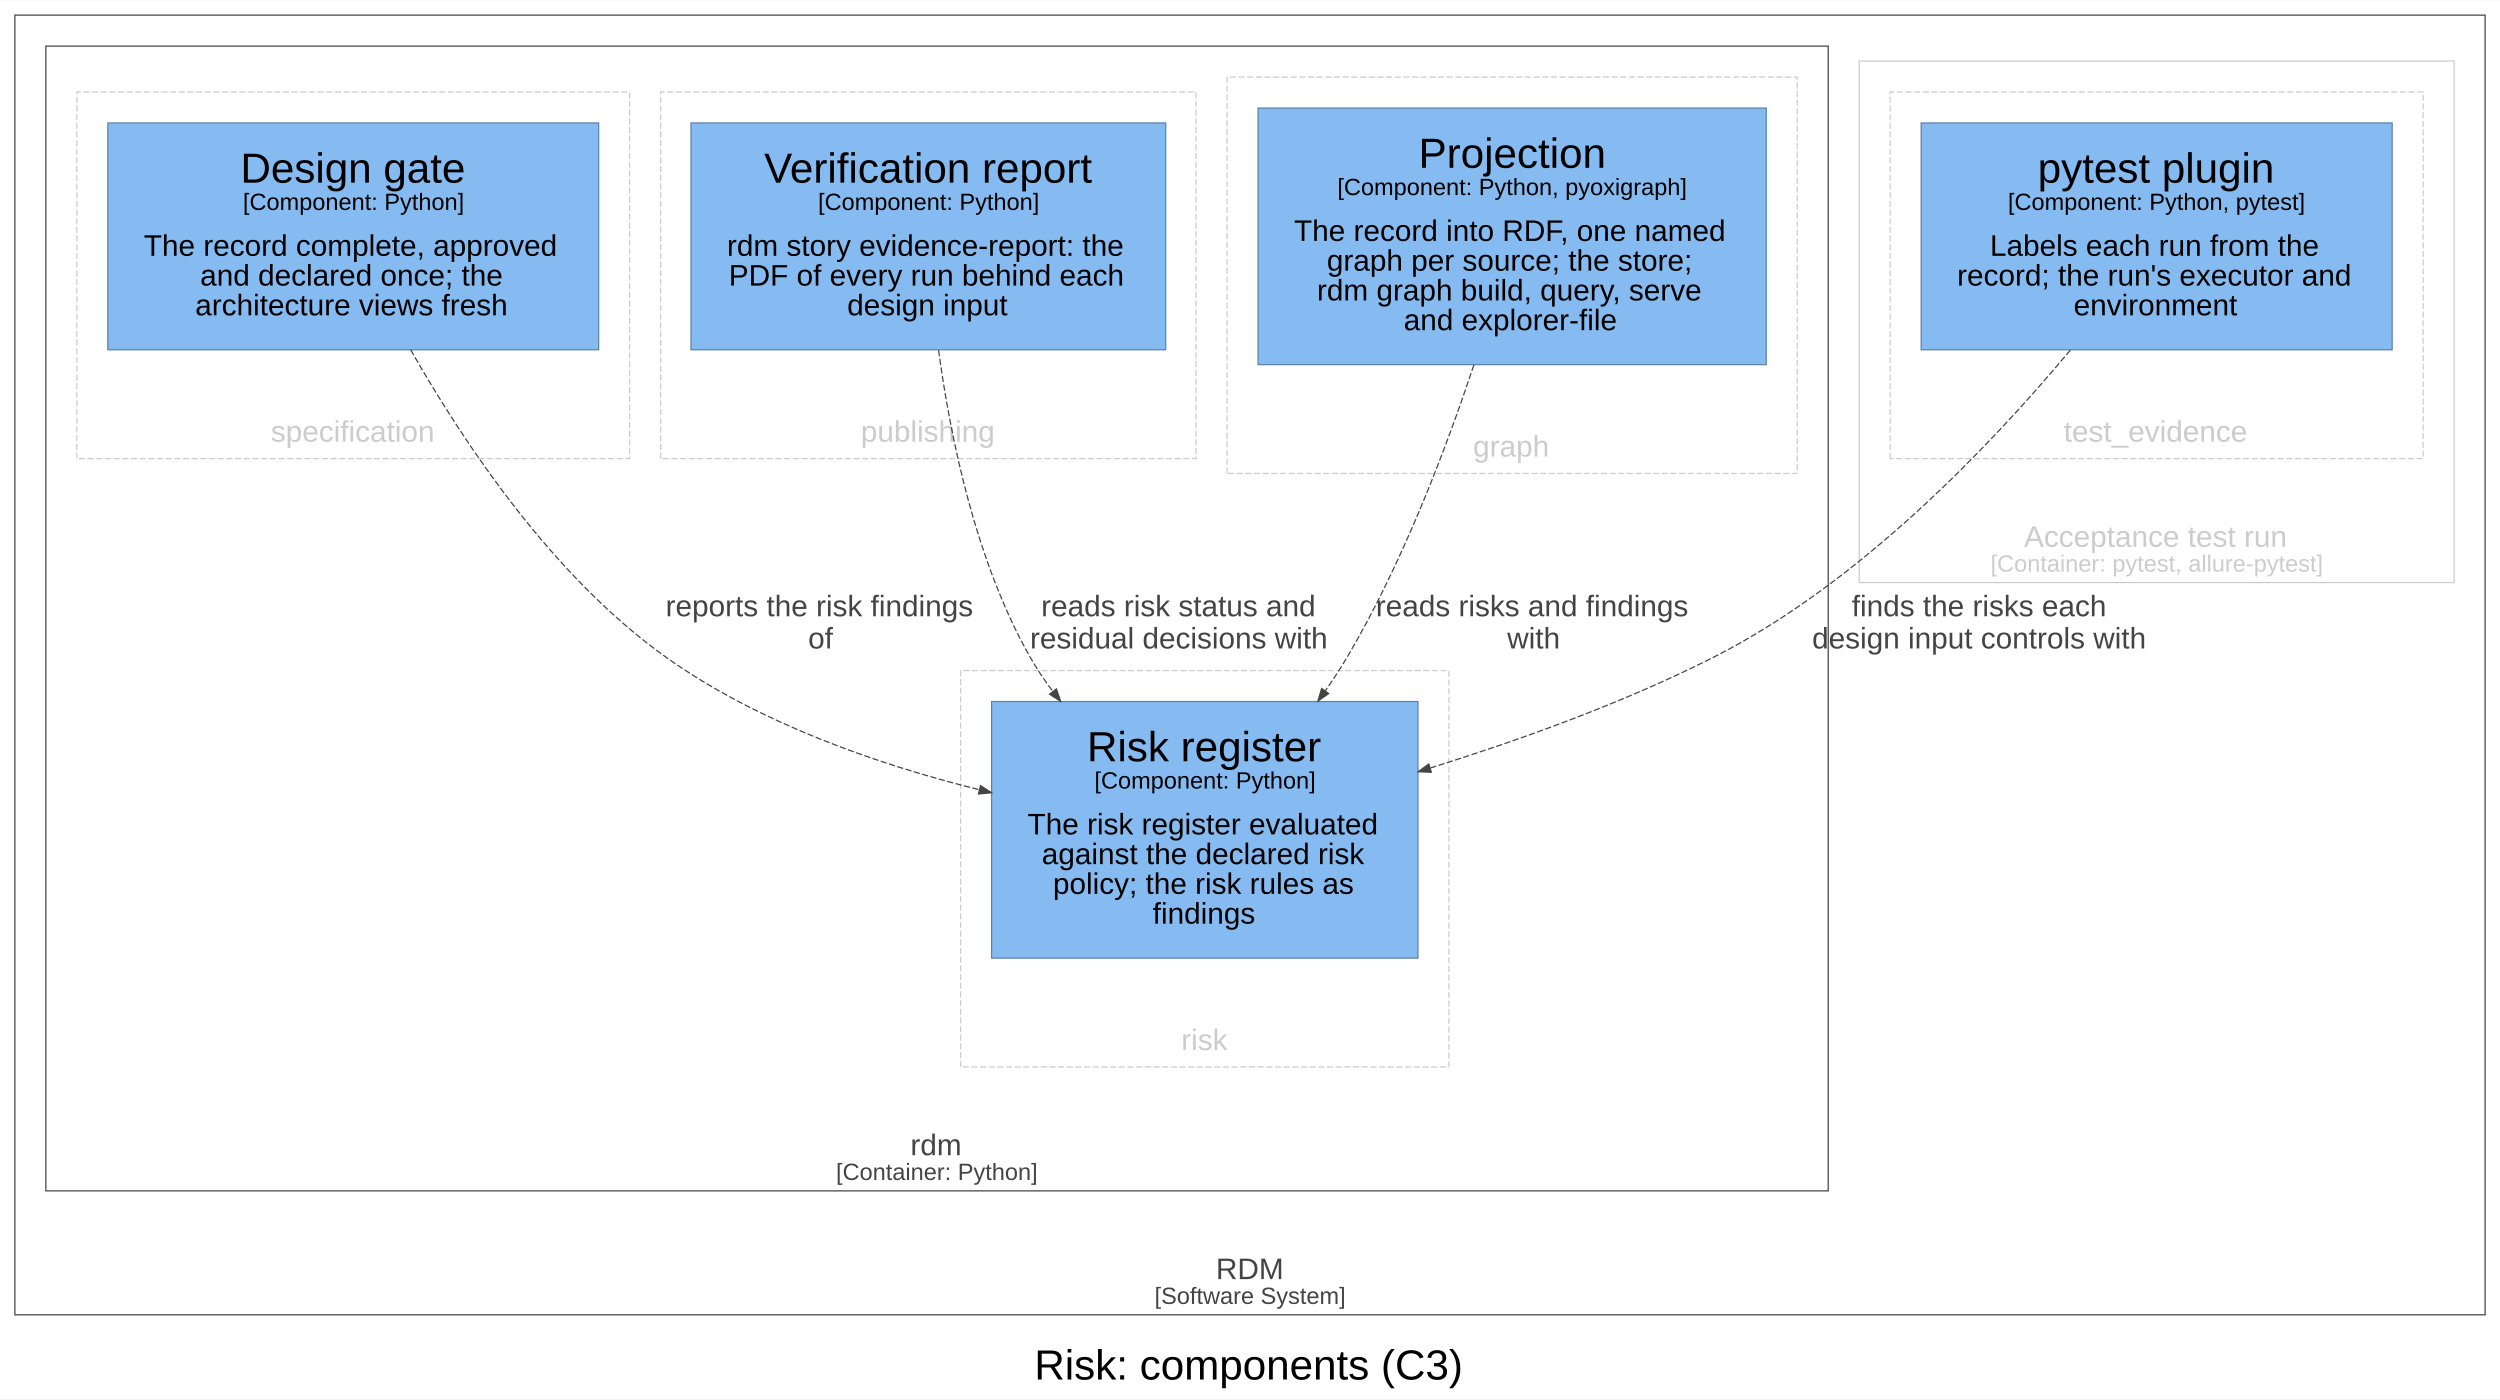
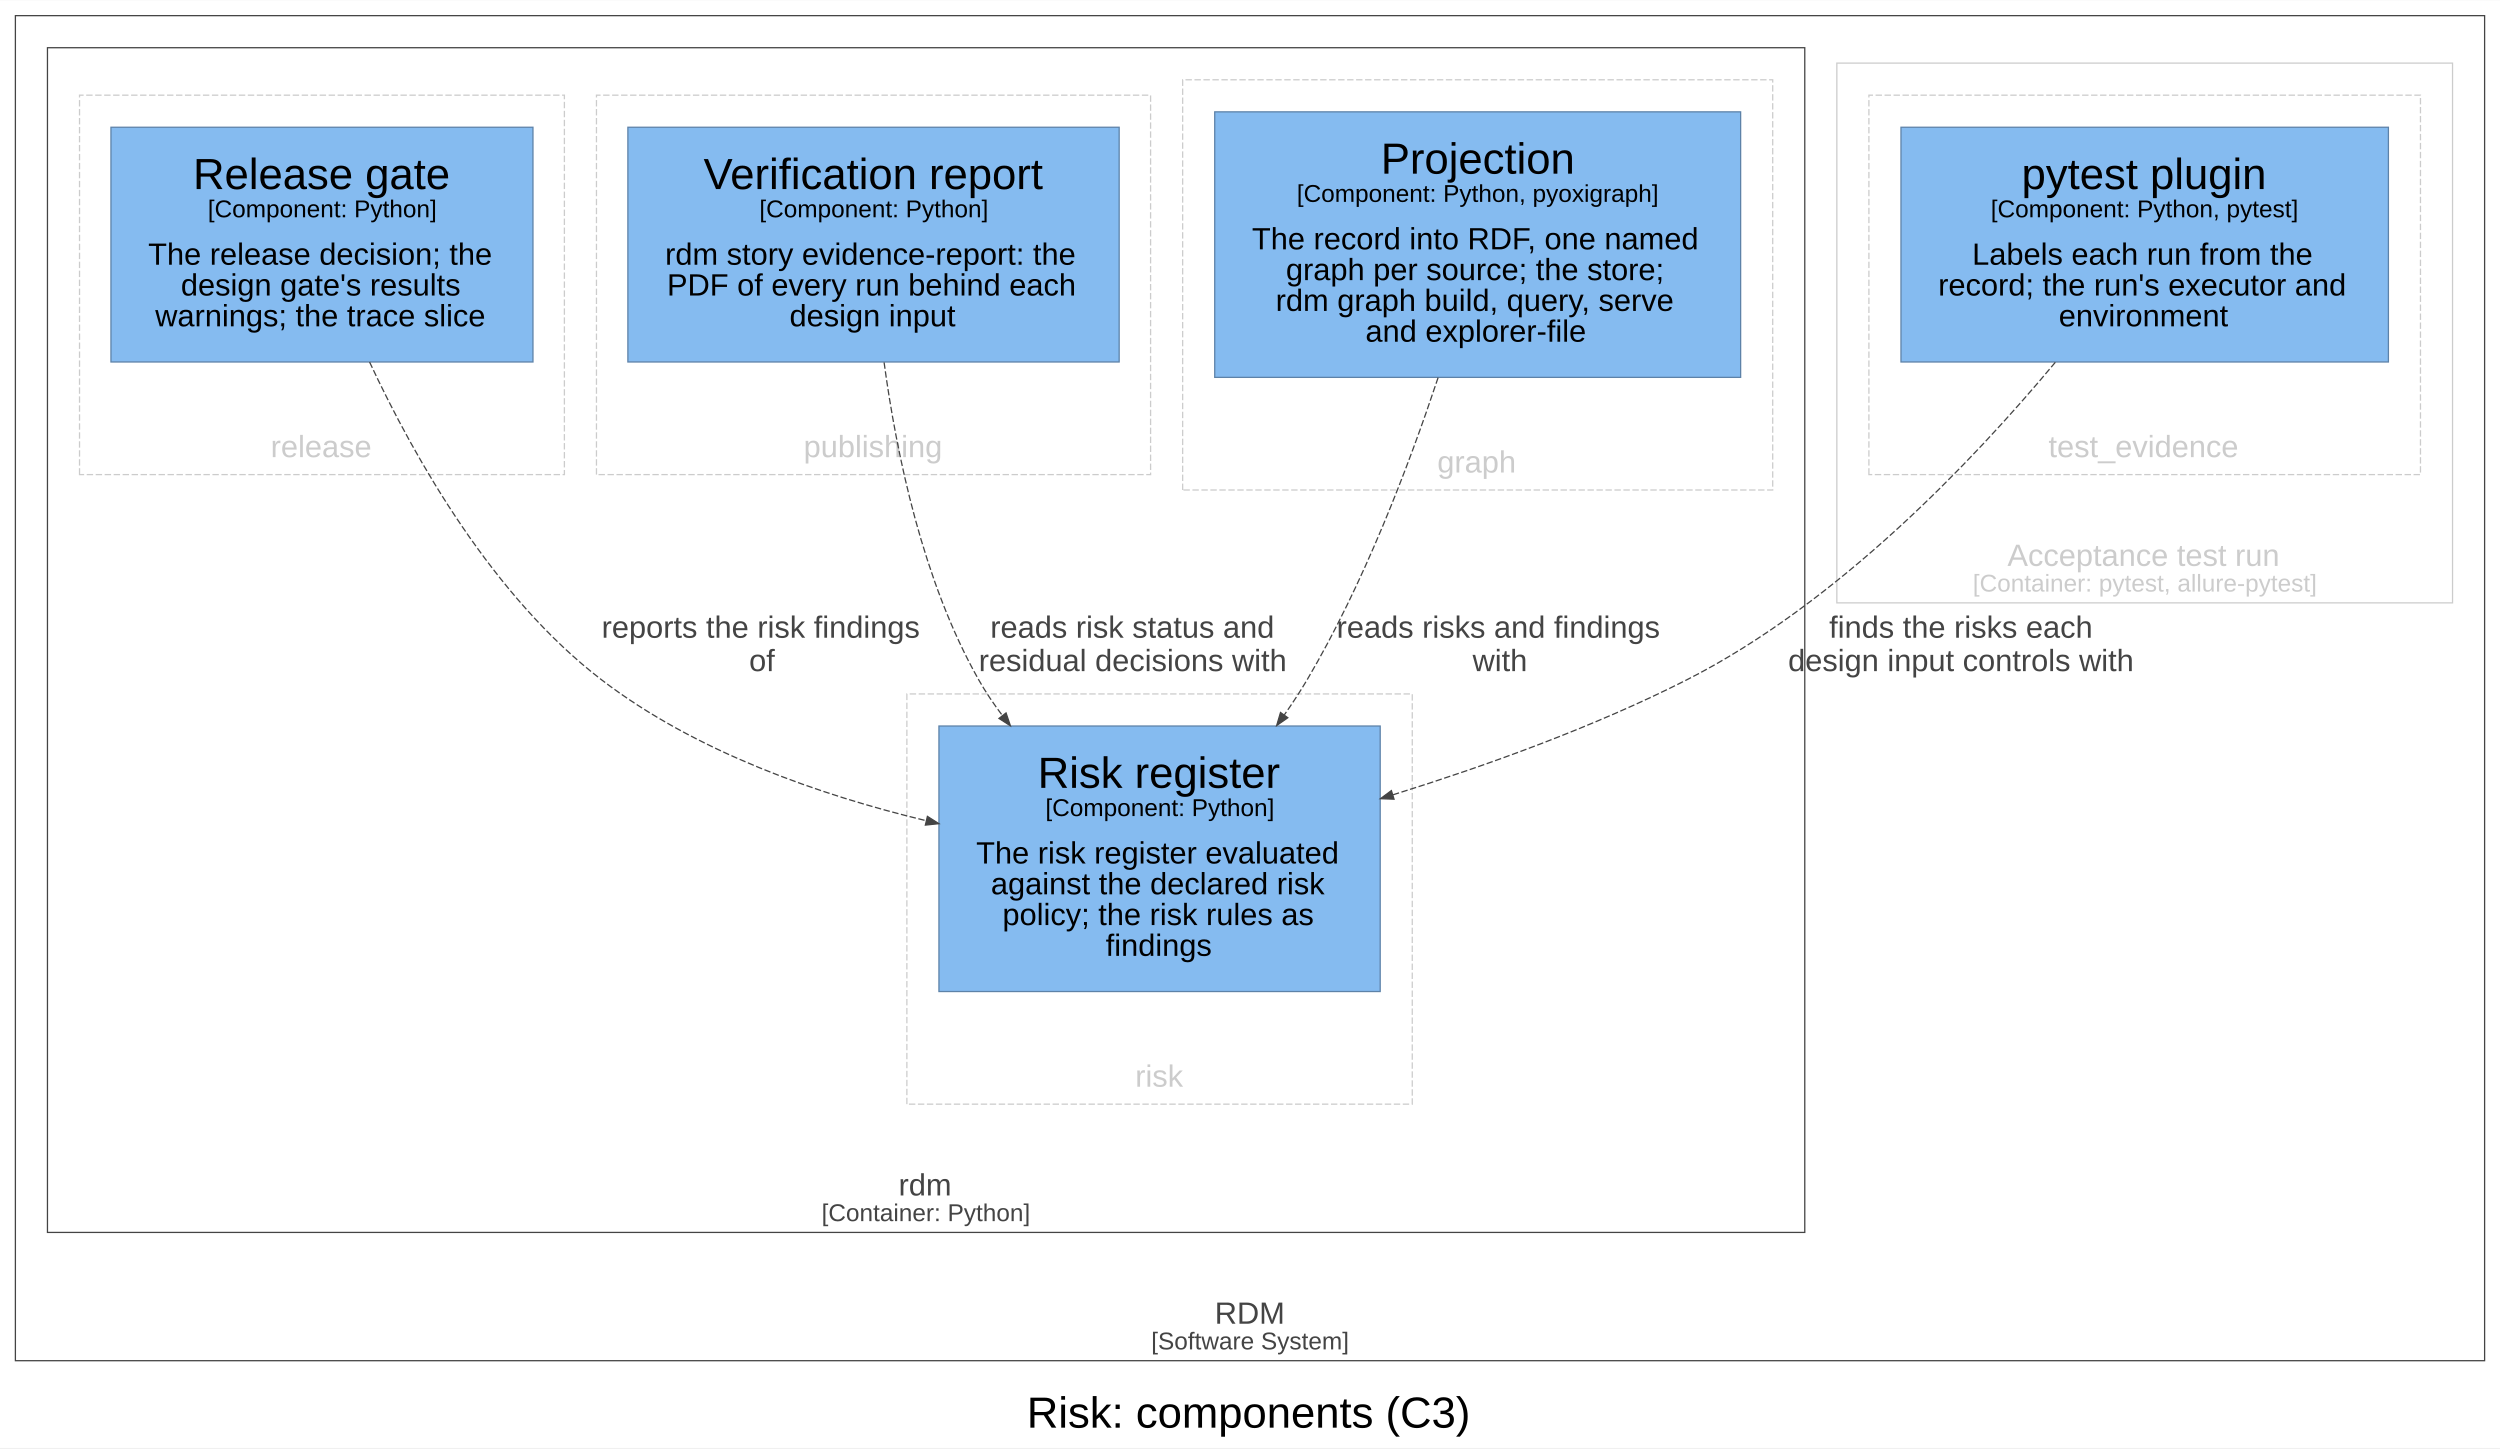
- <svg xmlns="http://www.w3.org/2000/svg" width="2017pt" height="1129pt" viewBox="0.00 0.00 2017.00 1128.60">
+ <svg xmlns="http://www.w3.org/2000/svg" width="1949pt" height="1129pt" viewBox="0.00 0.00 1949.00 1128.60">
  <g id="graph0" class="graph" transform="scale(1 1) rotate(0) translate(4 1124.6)">
-     <polygon fill="white" stroke="transparent" points="-4,4 -4,-1124.6 2013,-1124.6 2013,4 -4,4" />
-     <text text-anchor="start" x="830.5" y="-11.8" font-family="Arial" font-size="34.00">Risk: components (C3)</text>
+     <polygon fill="white" stroke="transparent" points="-4,4 -4,-1124.6 1945,-1124.6 1945,4 -4,4" />
+     <text text-anchor="start" x="796.5" y="-11.8" font-family="Arial" font-size="34.00">Risk: components (C3)</text>
    <g id="clust1" class="cluster">
-       <polygon fill="none" stroke="#444444" points="8,-64 8,-1112.6 2001,-1112.6 2001,-64 8,-64" />
-       <text text-anchor="start" x="977" y="-92.8" font-family="Arial" font-size="24.00" fill="#444444">RDM</text>
-       <text text-anchor="start" x="927.5" y="-72.8" font-family="Arial" font-size="19.00" fill="#444444">[Software System]</text>
+       <polygon fill="none" stroke="#444444" points="8,-64 8,-1112.6 1933,-1112.6 1933,-64 8,-64" />
+       <text text-anchor="start" x="943" y="-92.8" font-family="Arial" font-size="24.00" fill="#444444">RDM</text>
+       <text text-anchor="start" x="893.5" y="-72.8" font-family="Arial" font-size="19.00" fill="#444444">[Software System]</text>
    </g>
    <g id="clust2" class="cluster">
-       <polygon fill="none" stroke="#cccccc" points="1496,-654.8 1496,-1075.6 1976,-1075.6 1976,-654.8 1496,-654.8" />
-       <text text-anchor="start" x="1629" y="-683.6" font-family="Arial" font-size="24.00" fill="#cccccc">Acceptance test run</text>
-       <text text-anchor="start" x="1602" y="-663.6" font-family="Arial" font-size="19.00" fill="#cccccc">[Container: pytest, allure-pytest]</text>
+       <polygon fill="none" stroke="#cccccc" points="1428,-654.8 1428,-1075.6 1908,-1075.6 1908,-654.8 1428,-654.8" />
+       <text text-anchor="start" x="1561" y="-683.6" font-family="Arial" font-size="24.00" fill="#cccccc">Acceptance test run</text>
+       <text text-anchor="start" x="1534" y="-663.6" font-family="Arial" font-size="19.00" fill="#cccccc">[Container: pytest, allure-pytest]</text>
    </g>
    <g id="clust3" class="cluster">
-       <polygon fill="none" stroke="#cccccc" stroke-dasharray="5,2" points="1521,-754.8 1521,-1050.6 1951,-1050.6 1951,-754.8 1521,-754.8" />
-       <text text-anchor="start" x="1661" y="-768.4" font-family="Arial" font-size="24.00" fill="#cccccc">test_evidence</text>
+       <polygon fill="none" stroke="#cccccc" stroke-dasharray="5,2" points="1453,-754.8 1453,-1050.6 1883,-1050.6 1883,-754.8 1453,-754.8" />
+       <text text-anchor="start" x="1593" y="-768.4" font-family="Arial" font-size="24.00" fill="#cccccc">test_evidence</text>
    </g>
    <g id="clust4" class="cluster">
-       <polygon fill="none" stroke="#444444" points="33,-164 33,-1087.6 1471,-1087.6 1471,-164 33,-164" />
-       <text text-anchor="start" x="730.5" y="-192.8" font-family="Arial" font-size="24.00" fill="#444444">rdm</text>
-       <text text-anchor="start" x="670.5" y="-172.8" font-family="Arial" font-size="19.00" fill="#444444">[Container: Python]</text>
+       <polygon fill="none" stroke="#444444" points="33,-164 33,-1087.6 1403,-1087.6 1403,-164 33,-164" />
+       <text text-anchor="start" x="696.5" y="-192.8" font-family="Arial" font-size="24.00" fill="#444444">rdm</text>
+       <text text-anchor="start" x="636.5" y="-172.8" font-family="Arial" font-size="19.00" fill="#444444">[Container: Python]</text>
    </g>
    <g id="clust5" class="cluster">
-       <polygon fill="none" stroke="#cccccc" stroke-dasharray="5,2" points="986,-742.8 986,-1062.6 1446,-1062.6 1446,-742.8 986,-742.8" />
-       <text text-anchor="start" x="1184.5" y="-756.4" font-family="Arial" font-size="24.00" fill="#cccccc">graph</text>
+       <polygon fill="none" stroke="#cccccc" stroke-dasharray="5,2" points="918,-742.8 918,-1062.6 1378,-1062.6 1378,-742.8 918,-742.8" />
+       <text text-anchor="start" x="1116.5" y="-756.4" font-family="Arial" font-size="24.00" fill="#cccccc">graph</text>
    </g>
    <g id="clust6" class="cluster">
-       <polygon fill="none" stroke="#cccccc" stroke-dasharray="5,2" points="529,-754.8 529,-1050.6 961,-1050.6 961,-754.8 529,-754.8" />
-       <text text-anchor="start" x="690.5" y="-768.4" font-family="Arial" font-size="24.00" fill="#cccccc">publishing</text>
+       <polygon fill="none" stroke="#cccccc" stroke-dasharray="5,2" points="461,-754.8 461,-1050.6 893,-1050.6 893,-754.8 461,-754.8" />
+       <text text-anchor="start" x="622.5" y="-768.4" font-family="Arial" font-size="24.00" fill="#cccccc">publishing</text>
    </g>
    <g id="clust7" class="cluster">
-       <polygon fill="none" stroke="#cccccc" stroke-dasharray="5,2" points="771,-264 771,-583.8 1165,-583.8 1165,-264 771,-264" />
-       <text text-anchor="start" x="949" y="-277.6" font-family="Arial" font-size="24.00" fill="#cccccc">risk</text>
+       <polygon fill="none" stroke="#cccccc" stroke-dasharray="5,2" points="58,-754.8 58,-1050.6 436,-1050.6 436,-754.8 58,-754.8" />
+       <text text-anchor="start" x="207" y="-768.4" font-family="Arial" font-size="24.00" fill="#cccccc">release</text>
    </g>
    <g id="clust8" class="cluster">
-       <polygon fill="none" stroke="#cccccc" stroke-dasharray="5,2" points="58,-754.8 58,-1050.6 504,-1050.6 504,-754.8 58,-754.8" />
-       <text text-anchor="start" x="214.5" y="-768.4" font-family="Arial" font-size="24.00" fill="#cccccc">specification</text>
+       <polygon fill="none" stroke="#cccccc" stroke-dasharray="5,2" points="703,-264 703,-583.8 1097,-583.8 1097,-264 703,-264" />
+       <text text-anchor="start" x="881" y="-277.6" font-family="Arial" font-size="24.00" fill="#cccccc">risk</text>
    </g>
    <g id="46" class="node">
-       <polygon fill="#85bbf0" stroke="#5d82a8" points="1926,-1025.6 1546,-1025.6 1546,-842.6 1926,-842.6 1926,-1025.6" />
-       <text text-anchor="start" x="1640" y="-977.4" font-family="Arial" font-size="34.00" fill="#000000">pytest plugin</text>
-       <text text-anchor="start" x="1616" y="-955.4" font-family="Arial" font-size="19.00" fill="#000000">[Component: Python, pytest]</text>
-       <text text-anchor="start" x="1601.5" y="-918.4" font-family="Arial" font-size="24.00" fill="#000000">Labels each run from the</text>
-       <text text-anchor="start" x="1575" y="-894.4" font-family="Arial" font-size="24.00" fill="#000000">record; the run's executor and</text>
-       <text text-anchor="start" x="1669" y="-870.4" font-family="Arial" font-size="24.00" fill="#000000">environment</text>
+       <polygon fill="#85bbf0" stroke="#5d82a8" points="1858,-1025.6 1478,-1025.6 1478,-842.6 1858,-842.6 1858,-1025.6" />
+       <text text-anchor="start" x="1572" y="-977.4" font-family="Arial" font-size="34.00" fill="#000000">pytest plugin</text>
+       <text text-anchor="start" x="1548" y="-955.4" font-family="Arial" font-size="19.00" fill="#000000">[Component: Python, pytest]</text>
+       <text text-anchor="start" x="1533.5" y="-918.4" font-family="Arial" font-size="24.00" fill="#000000">Labels each run from the</text>
+       <text text-anchor="start" x="1507" y="-894.4" font-family="Arial" font-size="24.00" fill="#000000">record; the run's executor and</text>
+       <text text-anchor="start" x="1601" y="-870.4" font-family="Arial" font-size="24.00" fill="#000000">environment</text>
    </g>
    <g id="26" class="node">
-       <polygon fill="#85bbf0" stroke="#5d82a8" points="1140,-558.8 796,-558.8 796,-351.8 1140,-351.8 1140,-558.8" />
-       <text text-anchor="start" x="873" y="-510.6" font-family="Arial" font-size="34.00" fill="#000000">Risk register</text>
-       <text text-anchor="start" x="879" y="-488.6" font-family="Arial" font-size="19.00" fill="#000000">[Component: Python]</text>
-       <text text-anchor="start" x="825" y="-451.6" font-family="Arial" font-size="24.00" fill="#000000">The risk register evaluated</text>
-       <text text-anchor="start" x="836.5" y="-427.6" font-family="Arial" font-size="24.00" fill="#000000">against the declared risk</text>
-       <text text-anchor="start" x="845.5" y="-403.6" font-family="Arial" font-size="24.00" fill="#000000">policy; the risk rules as</text>
-       <text text-anchor="start" x="926" y="-379.6" font-family="Arial" font-size="24.00" fill="#000000">findings</text>
+       <polygon fill="#85bbf0" stroke="#5d82a8" points="1072,-558.8 728,-558.8 728,-351.8 1072,-351.8 1072,-558.8" />
+       <text text-anchor="start" x="805" y="-510.6" font-family="Arial" font-size="34.00" fill="#000000">Risk register</text>
+       <text text-anchor="start" x="811" y="-488.6" font-family="Arial" font-size="19.00" fill="#000000">[Component: Python]</text>
+       <text text-anchor="start" x="757" y="-451.6" font-family="Arial" font-size="24.00" fill="#000000">The risk register evaluated</text>
+       <text text-anchor="start" x="768.5" y="-427.6" font-family="Arial" font-size="24.00" fill="#000000">against the declared risk</text>
+       <text text-anchor="start" x="777.5" y="-403.6" font-family="Arial" font-size="24.00" fill="#000000">policy; the risk rules as</text>
+       <text text-anchor="start" x="858" y="-379.6" font-family="Arial" font-size="24.00" fill="#000000">findings</text>
    </g>
-     <g id="122" class="edge">
-       <path fill="none" stroke="#444444" stroke-dasharray="5,2" d="M1666.34,-842.37C1600.94,-763.95 1495.87,-654.14 1379,-594.8 1306.96,-558.22 1223.1,-527.97 1149.98,-505.17" />
-       <polygon fill="#444444" stroke="#444444" points="1150.79,-501.76 1140.2,-502.15 1148.72,-508.45 1150.79,-501.76" />
-       <text text-anchor="start" x="1490" y="-627.6" font-family="Arial" font-size="24.00" fill="#444444">finds the risks each</text>
-       <text text-anchor="start" x="1458" y="-601.6" font-family="Arial" font-size="24.00" fill="#444444">design input controls with</text>
+     <g id="100" class="edge">
+       <path fill="none" stroke="#444444" stroke-dasharray="5,2" d="M1598.34,-842.37C1532.94,-763.95 1427.87,-654.14 1311,-594.8 1238.96,-558.22 1155.1,-527.97 1081.98,-505.17" />
+       <polygon fill="#444444" stroke="#444444" points="1082.79,-501.76 1072.2,-502.15 1080.72,-508.45 1082.79,-501.76" />
+       <text text-anchor="start" x="1422" y="-627.6" font-family="Arial" font-size="24.00" fill="#444444">finds the risks each</text>
+       <text text-anchor="start" x="1390" y="-601.6" font-family="Arial" font-size="24.00" fill="#444444">design input controls with</text>
    </g>
    <g id="39" class="node">
-       <polygon fill="#85bbf0" stroke="#5d82a8" points="1421,-1037.6 1011,-1037.6 1011,-830.6 1421,-830.6 1421,-1037.6" />
-       <text text-anchor="start" x="1140.5" y="-989.4" font-family="Arial" font-size="34.00" fill="#000000">Projection</text>
-       <text text-anchor="start" x="1075" y="-967.4" font-family="Arial" font-size="19.00" fill="#000000">[Component: Python, pyoxigraph]</text>
-       <text text-anchor="start" x="1040" y="-930.4" font-family="Arial" font-size="24.00" fill="#000000">The record into RDF, one named</text>
-       <text text-anchor="start" x="1066.5" y="-906.4" font-family="Arial" font-size="24.00" fill="#000000">graph per source; the store;</text>
-       <text text-anchor="start" x="1058.5" y="-882.4" font-family="Arial" font-size="24.00" fill="#000000">rdm graph build, query, serve</text>
-       <text text-anchor="start" x="1128.5" y="-858.4" font-family="Arial" font-size="24.00" fill="#000000">and explorer-file</text>
+       <polygon fill="#85bbf0" stroke="#5d82a8" points="1353,-1037.6 943,-1037.6 943,-830.6 1353,-830.6 1353,-1037.6" />
+       <text text-anchor="start" x="1072.5" y="-989.4" font-family="Arial" font-size="34.00" fill="#000000">Projection</text>
+       <text text-anchor="start" x="1007" y="-967.4" font-family="Arial" font-size="19.00" fill="#000000">[Component: Python, pyoxigraph]</text>
+       <text text-anchor="start" x="972" y="-930.4" font-family="Arial" font-size="24.00" fill="#000000">The record into RDF, one named</text>
+       <text text-anchor="start" x="998.5" y="-906.4" font-family="Arial" font-size="24.00" fill="#000000">graph per source; the store;</text>
+       <text text-anchor="start" x="990.5" y="-882.4" font-family="Arial" font-size="24.00" fill="#000000">rdm graph build, query, serve</text>
+       <text text-anchor="start" x="1060.5" y="-858.4" font-family="Arial" font-size="24.00" fill="#000000">and explorer-file</text>
    </g>
-     <g id="85" class="edge">
-       <path fill="none" stroke="#444444" stroke-dasharray="5,2" d="M1185.14,-830.39C1162.11,-761.22 1127.07,-669.37 1083,-594.8 1077.58,-585.63 1071.57,-576.45 1065.22,-567.43" />
-       <polygon fill="#444444" stroke="#444444" points="1067.97,-565.26 1059.29,-559.18 1062.29,-569.35 1067.97,-565.26" />
-       <text text-anchor="start" x="1106" y="-627.6" font-family="Arial" font-size="24.00" fill="#444444">reads risks and findings</text>
-       <text text-anchor="start" x="1212" y="-601.6" font-family="Arial" font-size="24.00" fill="#444444">with</text>
+     <g id="80" class="edge">
+       <path fill="none" stroke="#444444" stroke-dasharray="5,2" d="M1117.14,-830.39C1094.11,-761.22 1059.07,-669.37 1015,-594.8 1009.58,-585.63 1003.57,-576.45 997.22,-567.43" />
+       <polygon fill="#444444" stroke="#444444" points="999.97,-565.26 991.29,-559.18 994.29,-569.35 999.97,-565.26" />
+       <text text-anchor="start" x="1038" y="-627.6" font-family="Arial" font-size="24.00" fill="#444444">reads risks and findings</text>
+       <text text-anchor="start" x="1144" y="-601.6" font-family="Arial" font-size="24.00" fill="#444444">with</text>
    </g>
    <g id="37" class="node">
-       <polygon fill="#85bbf0" stroke="#5d82a8" points="936.5,-1025.6 553.5,-1025.6 553.5,-842.6 936.5,-842.6 936.5,-1025.6" />
-       <text text-anchor="start" x="612.5" y="-977.4" font-family="Arial" font-size="34.00" fill="#000000">Verification report</text>
-       <text text-anchor="start" x="656" y="-955.4" font-family="Arial" font-size="19.00" fill="#000000">[Component: Python]</text>
-       <text text-anchor="start" x="582.5" y="-918.4" font-family="Arial" font-size="24.00" fill="#000000">rdm story evidence-report: the</text>
-       <text text-anchor="start" x="584" y="-894.4" font-family="Arial" font-size="24.00" fill="#000000">PDF of every run behind each</text>
-       <text text-anchor="start" x="679.5" y="-870.4" font-family="Arial" font-size="24.00" fill="#000000">design input</text>
+       <polygon fill="#85bbf0" stroke="#5d82a8" points="868.5,-1025.6 485.5,-1025.6 485.5,-842.6 868.5,-842.6 868.5,-1025.6" />
+       <text text-anchor="start" x="544.5" y="-977.4" font-family="Arial" font-size="34.00" fill="#000000">Verification report</text>
+       <text text-anchor="start" x="588" y="-955.4" font-family="Arial" font-size="19.00" fill="#000000">[Component: Python]</text>
+       <text text-anchor="start" x="514.5" y="-918.4" font-family="Arial" font-size="24.00" fill="#000000">rdm story evidence-report: the</text>
+       <text text-anchor="start" x="516" y="-894.4" font-family="Arial" font-size="24.00" fill="#000000">PDF of every run behind each</text>
+       <text text-anchor="start" x="611.5" y="-870.4" font-family="Arial" font-size="24.00" fill="#000000">design input</text>
    </g>
-     <g id="116" class="edge">
-       <path fill="none" stroke="#444444" stroke-dasharray="5,2" d="M753.24,-842.27C762.84,-771.12 783.39,-671.67 827,-594.8 832.38,-585.32 838.6,-576.06 845.36,-567.1" />
-       <polygon fill="#444444" stroke="#444444" points="848.31,-569.01 851.71,-558.97 842.8,-564.7 848.31,-569.01" />
-       <text text-anchor="start" x="836" y="-627.6" font-family="Arial" font-size="24.00" fill="#444444">reads risk status and</text>
-       <text text-anchor="start" x="827" y="-601.6" font-family="Arial" font-size="24.00" fill="#444444">residual decisions with</text>
+     <g id="98" class="edge">
+       <path fill="none" stroke="#444444" stroke-dasharray="5,2" d="M685.24,-842.27C694.84,-771.12 715.39,-671.67 759,-594.8 764.38,-585.32 770.6,-576.06 777.36,-567.1" />
+       <polygon fill="#444444" stroke="#444444" points="780.31,-569.01 783.71,-558.97 774.8,-564.7 780.31,-569.01" />
+       <text text-anchor="start" x="768" y="-627.6" font-family="Arial" font-size="24.00" fill="#444444">reads risk status and</text>
+       <text text-anchor="start" x="759" y="-601.6" font-family="Arial" font-size="24.00" fill="#444444">residual decisions with</text>
    </g>
-     <g id="9" class="node">
-       <polygon fill="#85bbf0" stroke="#5d82a8" points="479,-1025.6 83,-1025.6 83,-842.6 479,-842.6 479,-1025.6" />
-       <text text-anchor="start" x="190" y="-977.4" font-family="Arial" font-size="34.00" fill="#000000">Design gate</text>
-       <text text-anchor="start" x="192" y="-955.4" font-family="Arial" font-size="19.00" fill="#000000">[Component: Python]</text>
-       <text text-anchor="start" x="112" y="-918.4" font-family="Arial" font-size="24.00" fill="#000000">The record complete, approved</text>
-       <text text-anchor="start" x="157.5" y="-894.4" font-family="Arial" font-size="24.00" fill="#000000">and declared once; the</text>
-       <text text-anchor="start" x="153.5" y="-870.4" font-family="Arial" font-size="24.00" fill="#000000">architecture views fresh</text>
+     <g id="21" class="node">
+       <polygon fill="#85bbf0" stroke="#5d82a8" points="411.5,-1025.6 82.5,-1025.6 82.5,-842.6 411.5,-842.6 411.5,-1025.6" />
+       <text text-anchor="start" x="146.5" y="-977.4" font-family="Arial" font-size="34.00" fill="#000000">Release gate</text>
+       <text text-anchor="start" x="158" y="-955.4" font-family="Arial" font-size="19.00" fill="#000000">[Component: Python]</text>
+       <text text-anchor="start" x="111.5" y="-918.4" font-family="Arial" font-size="24.00" fill="#000000">The release decision; the</text>
+       <text text-anchor="start" x="137" y="-894.4" font-family="Arial" font-size="24.00" fill="#000000">design gate's results</text>
+       <text text-anchor="start" x="117" y="-870.4" font-family="Arial" font-size="24.00" fill="#000000">warnings; the trace slice</text>
    </g>
-     <g id="79" class="edge">
-       <path fill="none" stroke="#444444" stroke-dasharray="5,2" d="M327.32,-842.59C370.75,-766.22 442.51,-659.32 533,-594.8 607.57,-541.63 703.44,-508.24 786.2,-487.61" />
-       <polygon fill="#444444" stroke="#444444" points="787.09,-491 795.97,-485.22 785.42,-484.2 787.09,-491" />
-       <text text-anchor="start" x="533" y="-627.6" font-family="Arial" font-size="24.00" fill="#444444">reports the risk findings</text>
-       <text text-anchor="start" x="648" y="-601.6" font-family="Arial" font-size="24.00" fill="#444444">of</text>
+     <g id="171" class="edge">
+       <path fill="none" stroke="#444444" stroke-dasharray="5,2" d="M284.12,-842.55C319.83,-766.16 380.8,-659.25 465,-594.8 538.18,-538.79 634.61,-505.09 718.09,-484.98" />
+       <polygon fill="#444444" stroke="#444444" points="719.01,-488.36 727.94,-482.66 717.41,-481.55 719.01,-488.36" />
+       <text text-anchor="start" x="465" y="-627.6" font-family="Arial" font-size="24.00" fill="#444444">reports the risk findings</text>
+       <text text-anchor="start" x="580" y="-601.6" font-family="Arial" font-size="24.00" fill="#444444">of</text>
    </g>
  </g>
</svg>
